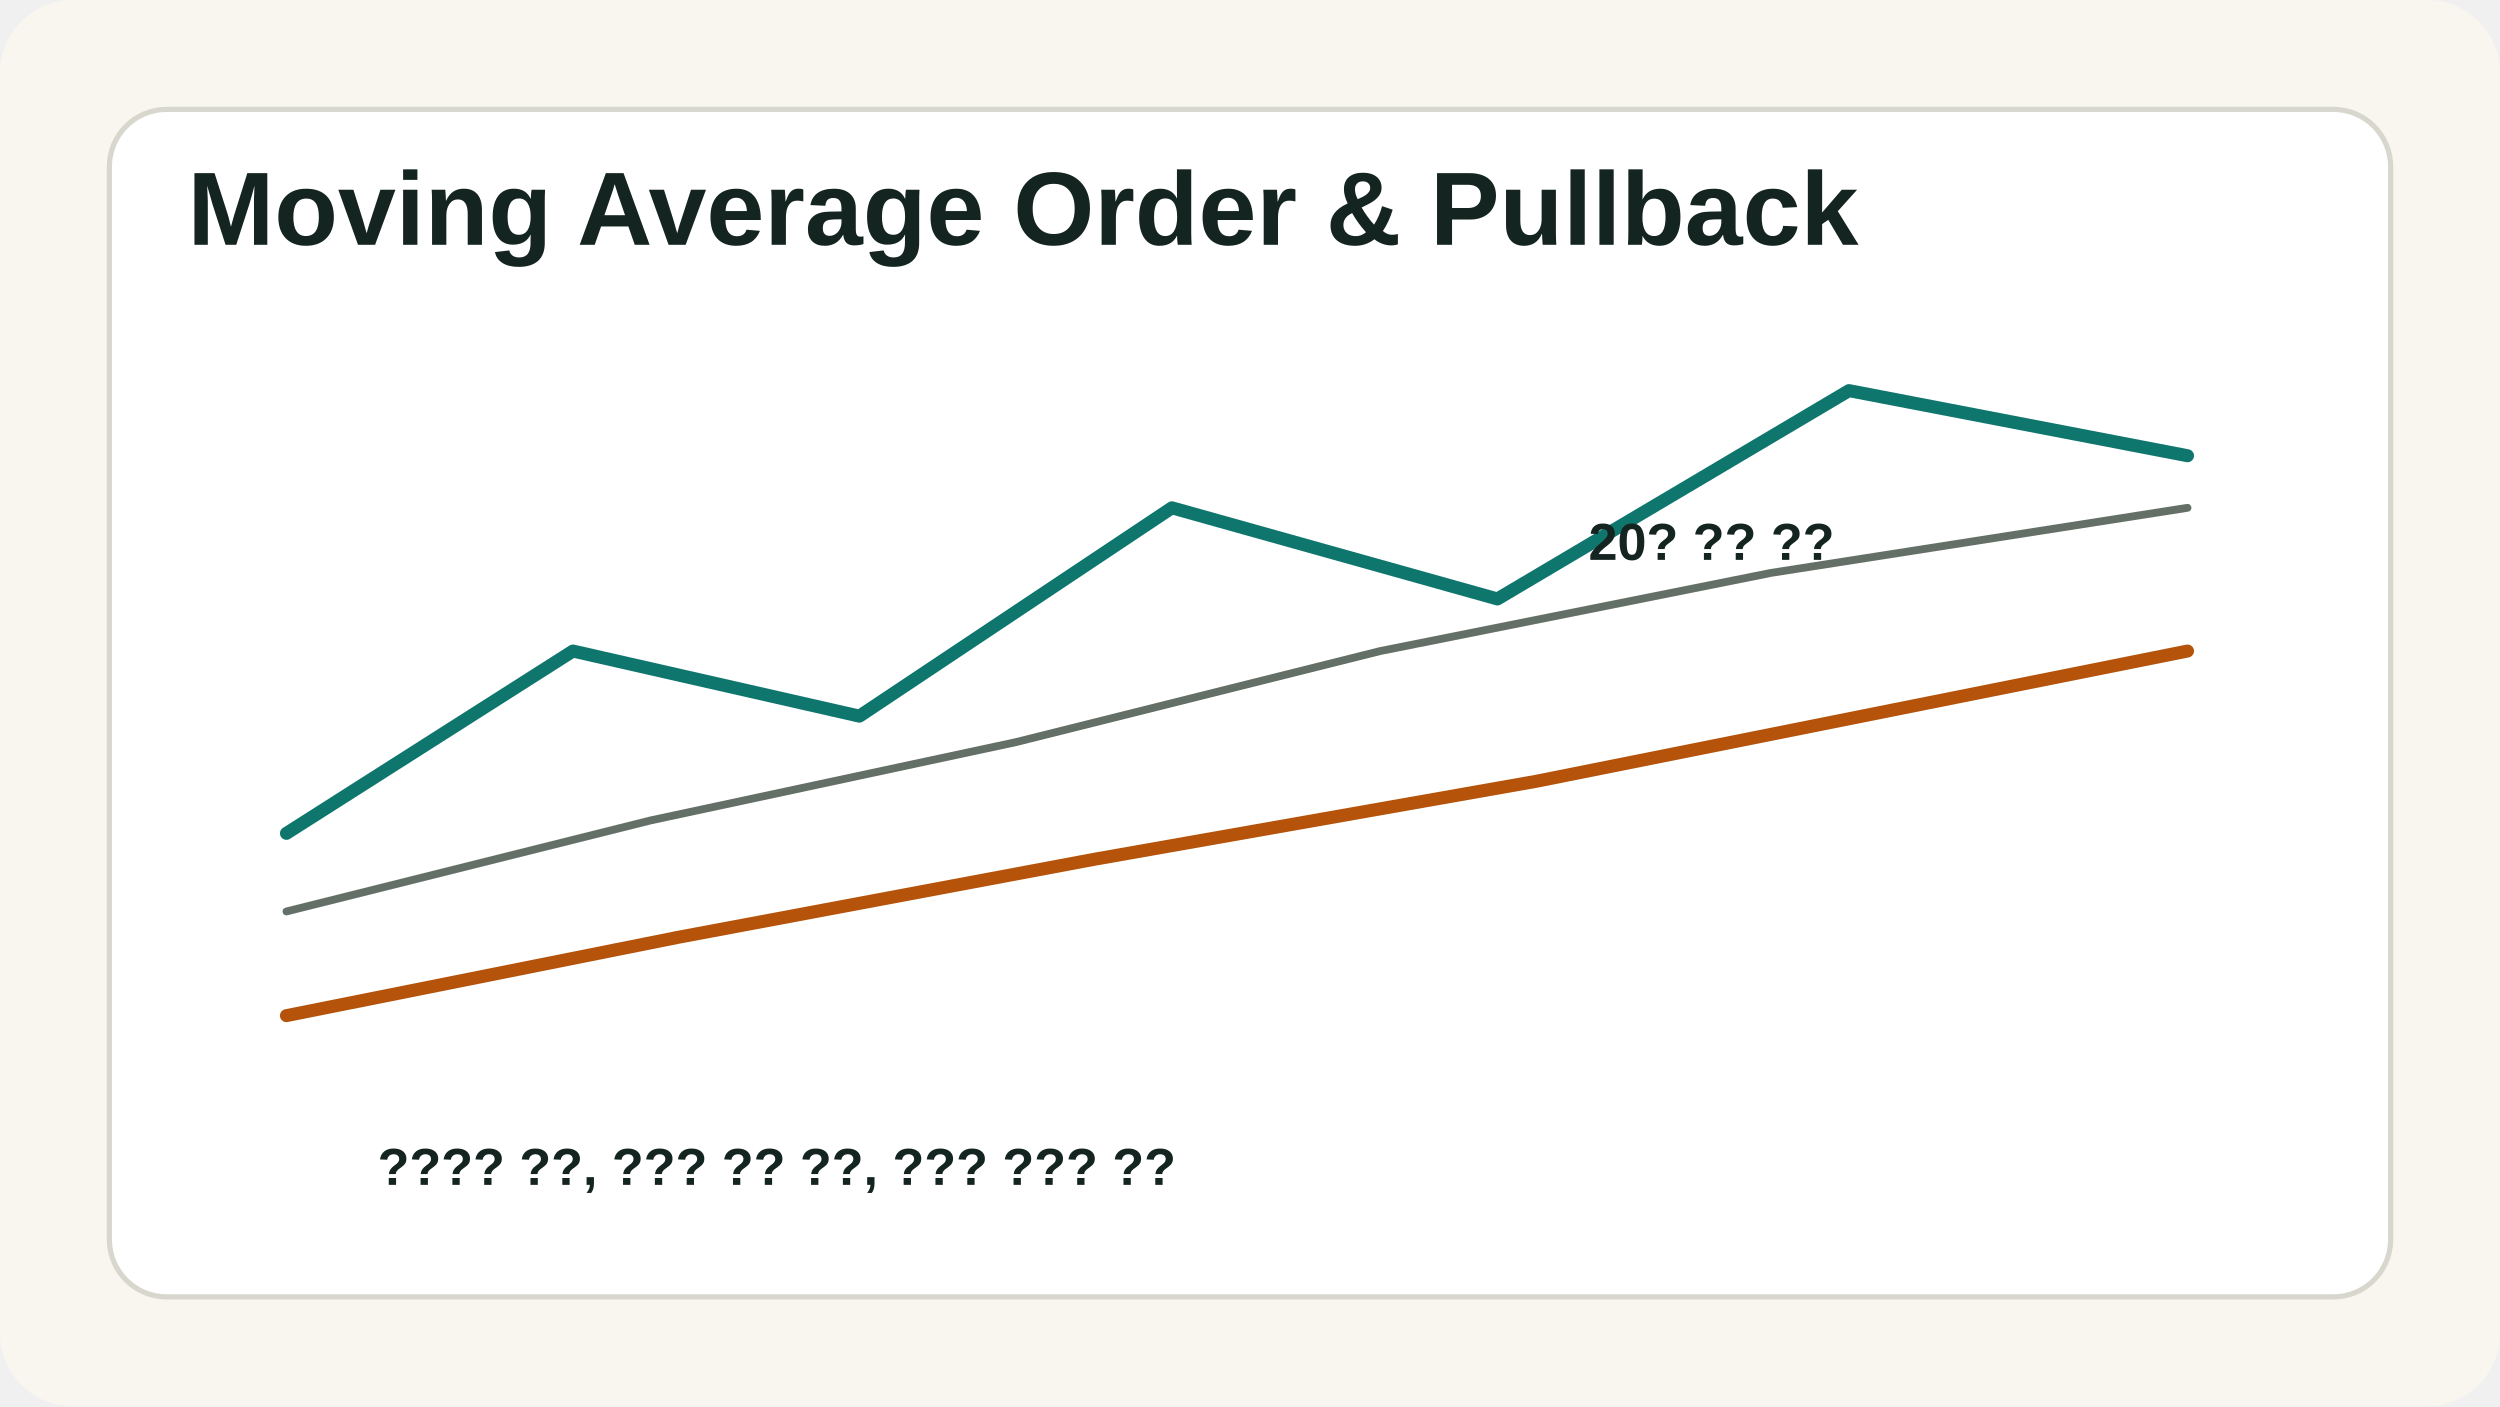
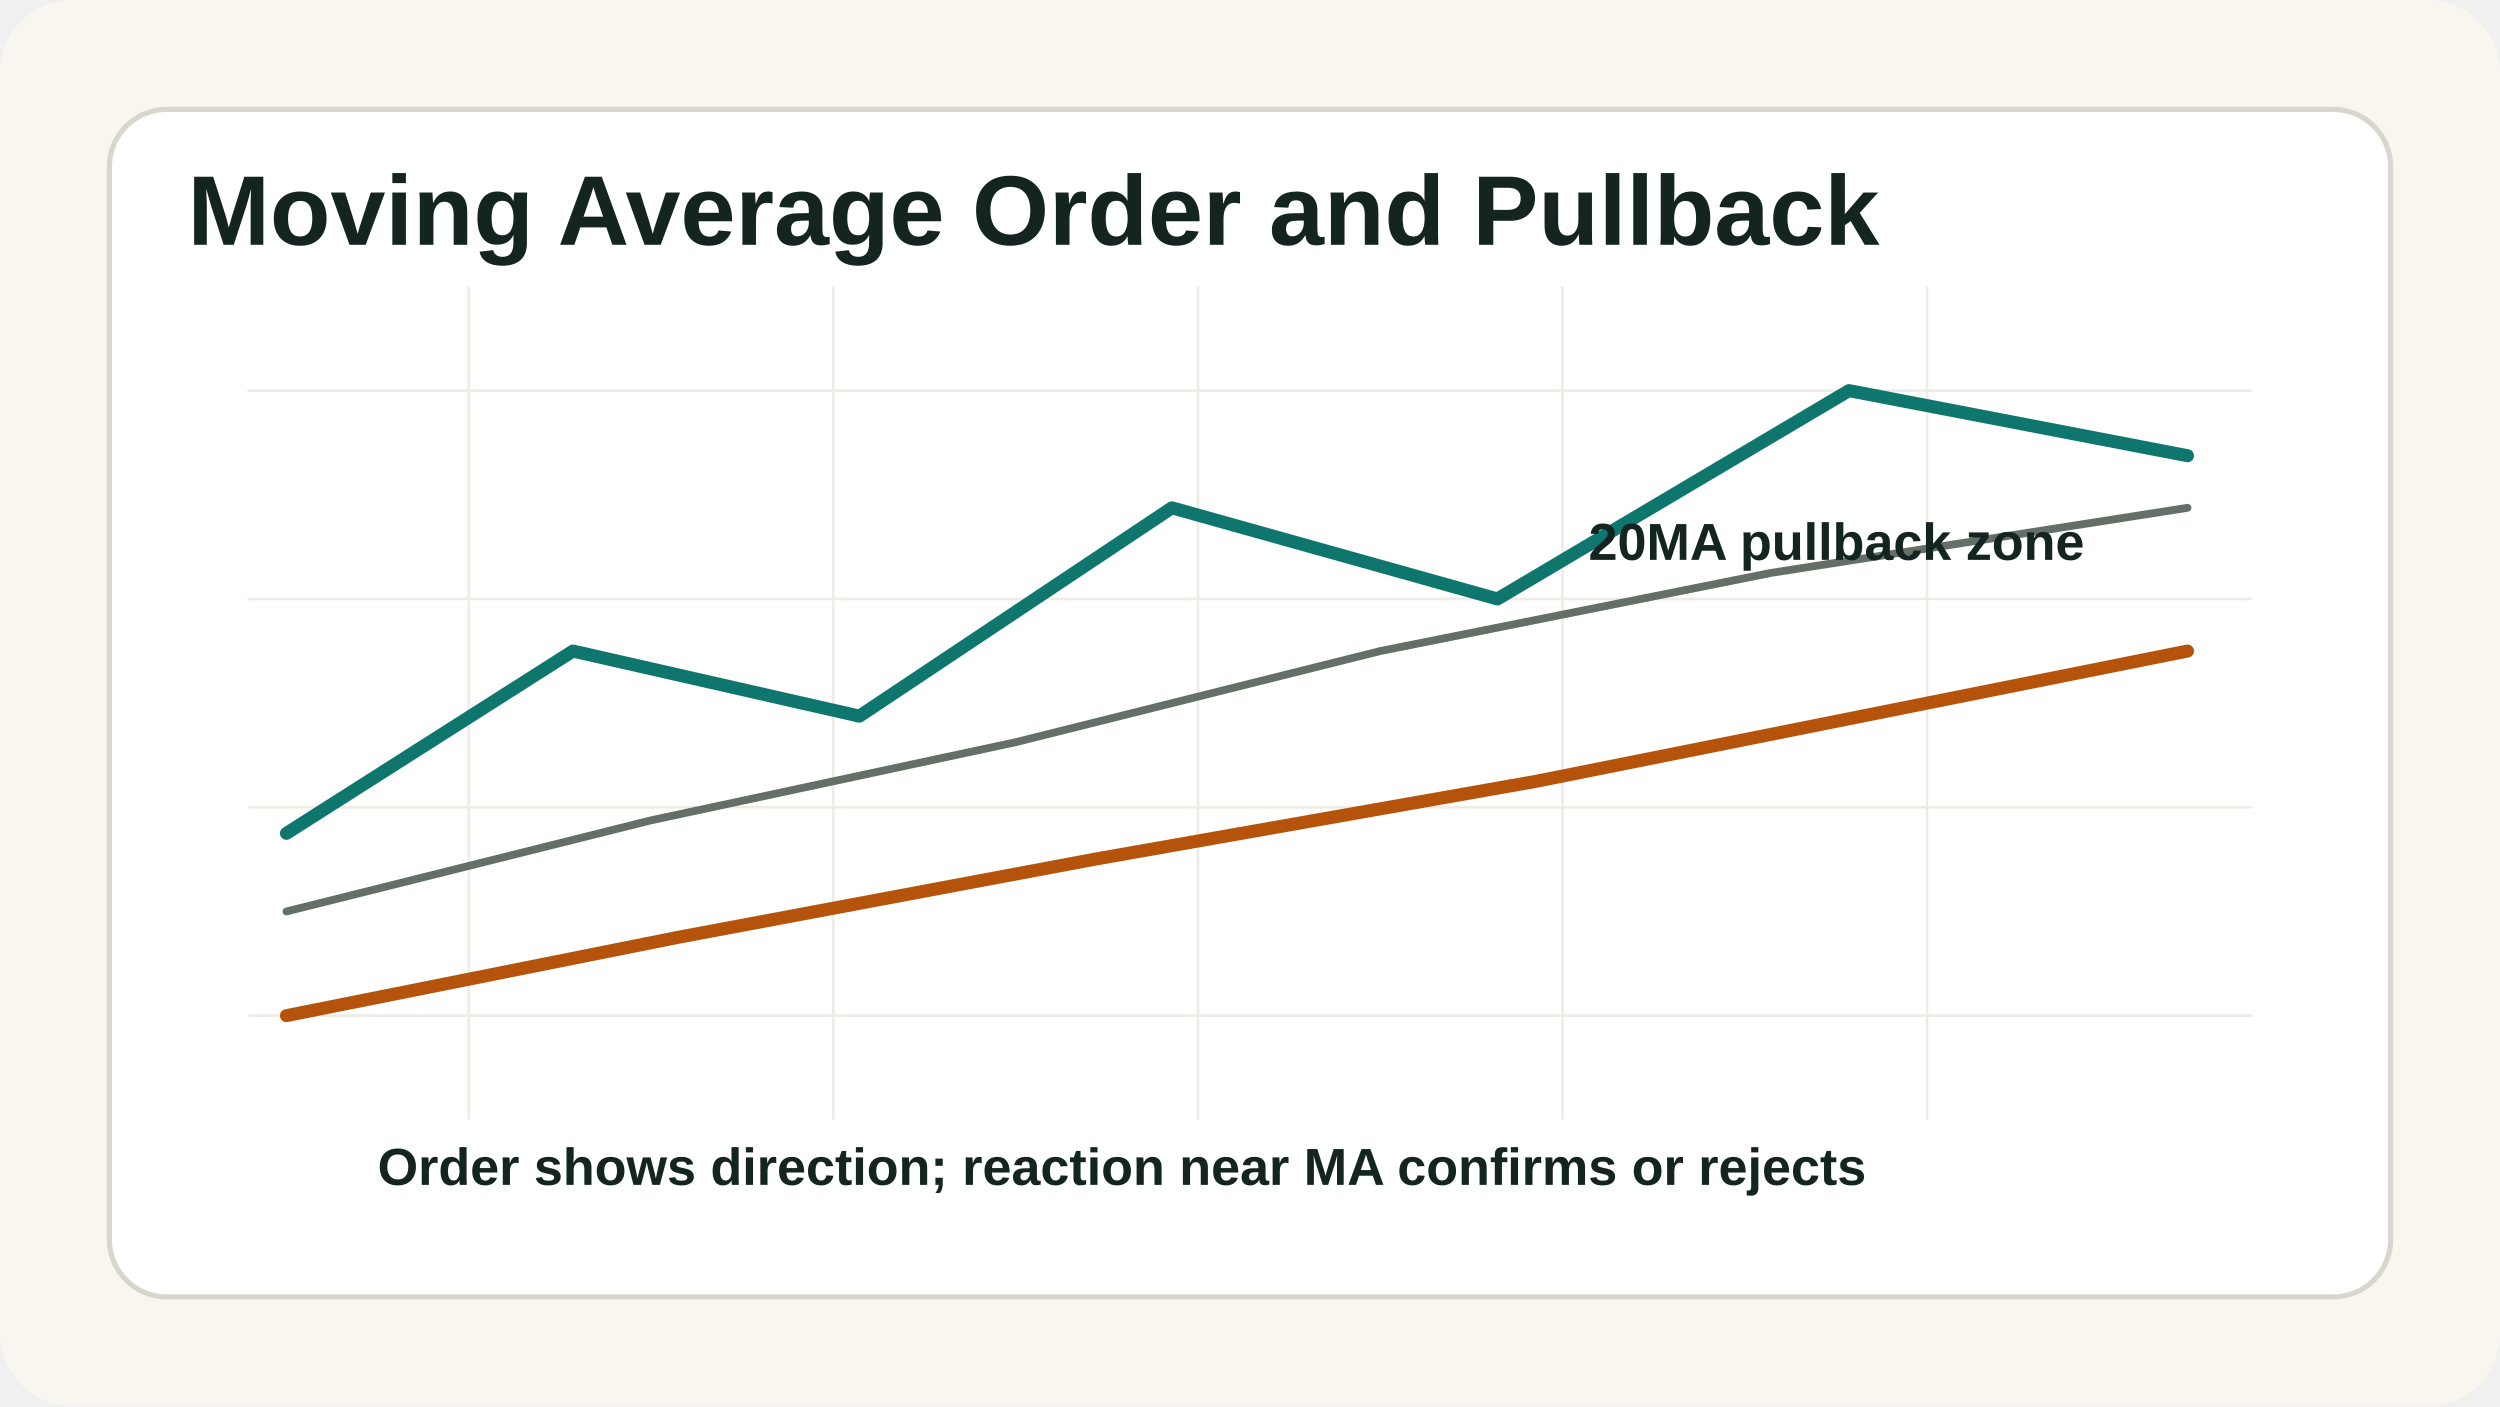
<svg xmlns="http://www.w3.org/2000/svg" width="960" height="540" viewBox="0 0 960 540" role="img">
  <defs>
-     <style>.bg{fill:#f8f6ef}.panel{fill:#fff;stroke:#d8d7cd;stroke-width:2}.axis{stroke:#98a39a;stroke-width:2}.up{stroke:#0f766e;stroke-width:5;fill:none;stroke-linecap:round;stroke-linejoin:round}.down{stroke:#b45309;stroke-width:5;fill:none;stroke-linecap:round;stroke-linejoin:round}.muted{stroke:#647067;stroke-width:3;fill:none;stroke-linecap:round;stroke-linejoin:round}.zone{fill:#0f766e;opacity:.10}.risk{fill:#b45309;opacity:.13}.txt{font-family:Arial,'Noto Sans KR',sans-serif;fill:#142420;font-weight:700}.small{font-size:20px}.mid{font-size:28px}.big{font-size:40px}.thin{font-weight:500;fill:#50605a}.dash{stroke-dasharray:8 8}</style>
+     <style>.bg{fill:#f8f6ef}.panel{fill:#fff;stroke:#d8d7cd;stroke-width:2}.grid{stroke:#e8e5da;stroke-width:1}.axis{stroke:#98a39a;stroke-width:2}.up{stroke:#0f766e;stroke-width:5;fill:none;stroke-linecap:round;stroke-linejoin:round}.down{stroke:#b45309;stroke-width:5;fill:none;stroke-linecap:round;stroke-linejoin:round}.muted{stroke:#647067;stroke-width:3;fill:none;stroke-linecap:round;stroke-linejoin:round}.thin{stroke:#647067;stroke-width:2;fill:none;stroke-linecap:round;stroke-linejoin:round}.dash{stroke-dasharray:8 8}.zone{fill:#0f766e;opacity:.10}.risk{fill:#b45309;opacity:.13}.target{fill:#0f766e;opacity:.16}.txt{font-family:Arial,sans-serif;fill:#142420;font-weight:700}.small{font-size:20px}.mid{font-size:28px}.big{font-size:38px}.note{font-size:18px;fill:#50605a;font-weight:600}.label{fill:#fff;font-size:16px;font-weight:700}</style>
  </defs>
  <rect class="bg" width="960" height="540" rx="28" />
  <rect class="panel" x="42" y="42" width="876" height="456" rx="22" />
-   <text class="txt big" x="72" y="94">Moving Average Order &amp; Pullback</text>
+   <g opacity=".75">
+     <path class="grid" d="M95 150H865M95 230H865M95 310H865M95 390H865M180 110V430M320 110V430M460 110V430M600 110V430M740 110V430" />
+   </g>
+   <text class="txt big" x="72" y="94">Moving Average Order and Pullback</text>
  <path class="up" d="M110 320L220 250L330 275L450 195L575 230L710 150L840 175" />
  <path class="muted" d="M110 350L250 315L390 285L530 250L680 220L840 195" />
  <path class="down" d="M110 390L260 360L420 330L590 300L740 270L840 250" />
-   <text class="txt small" x="610" y="215">20? ?? ??</text>
-   <text class="txt small" x="145" y="455">???? ??, ??? ?? ??, ??? ??? ??</text>
+   <text class="txt small" x="610" y="215">20MA pullback zone</text>
+   <text class="txt small" x="145" y="455">Order shows direction; reaction near MA confirms or rejects</text>
</svg>
